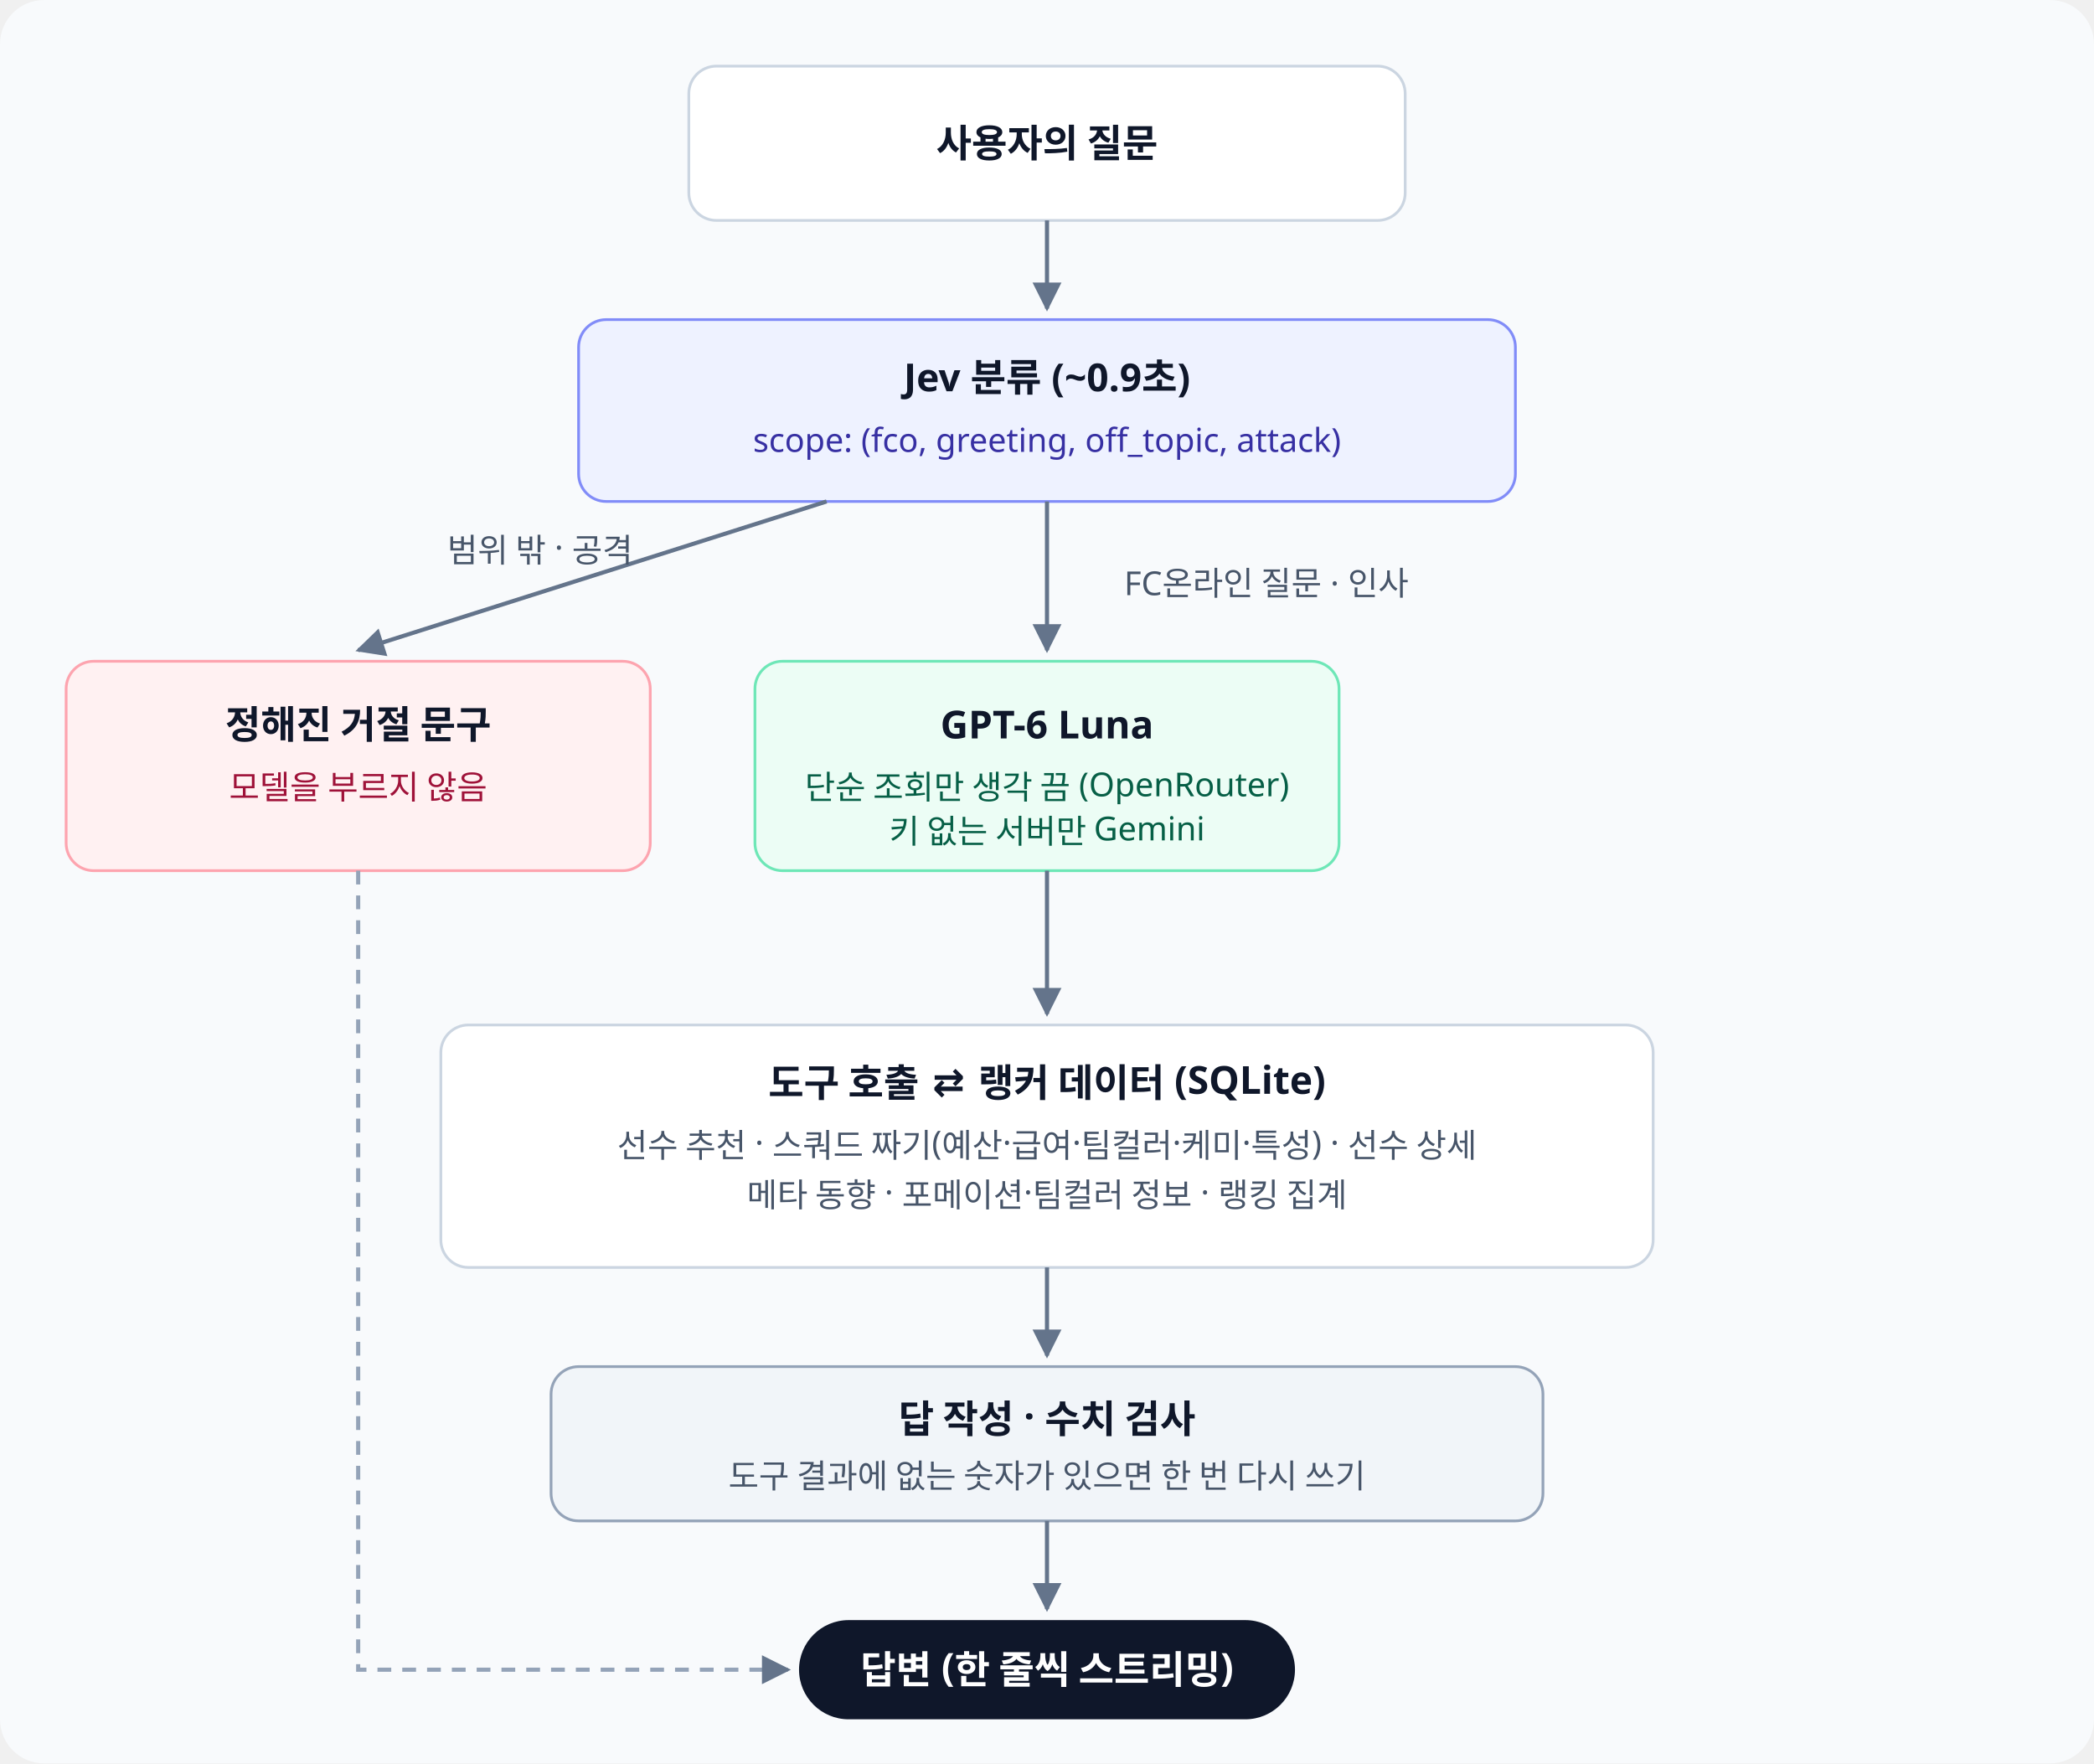
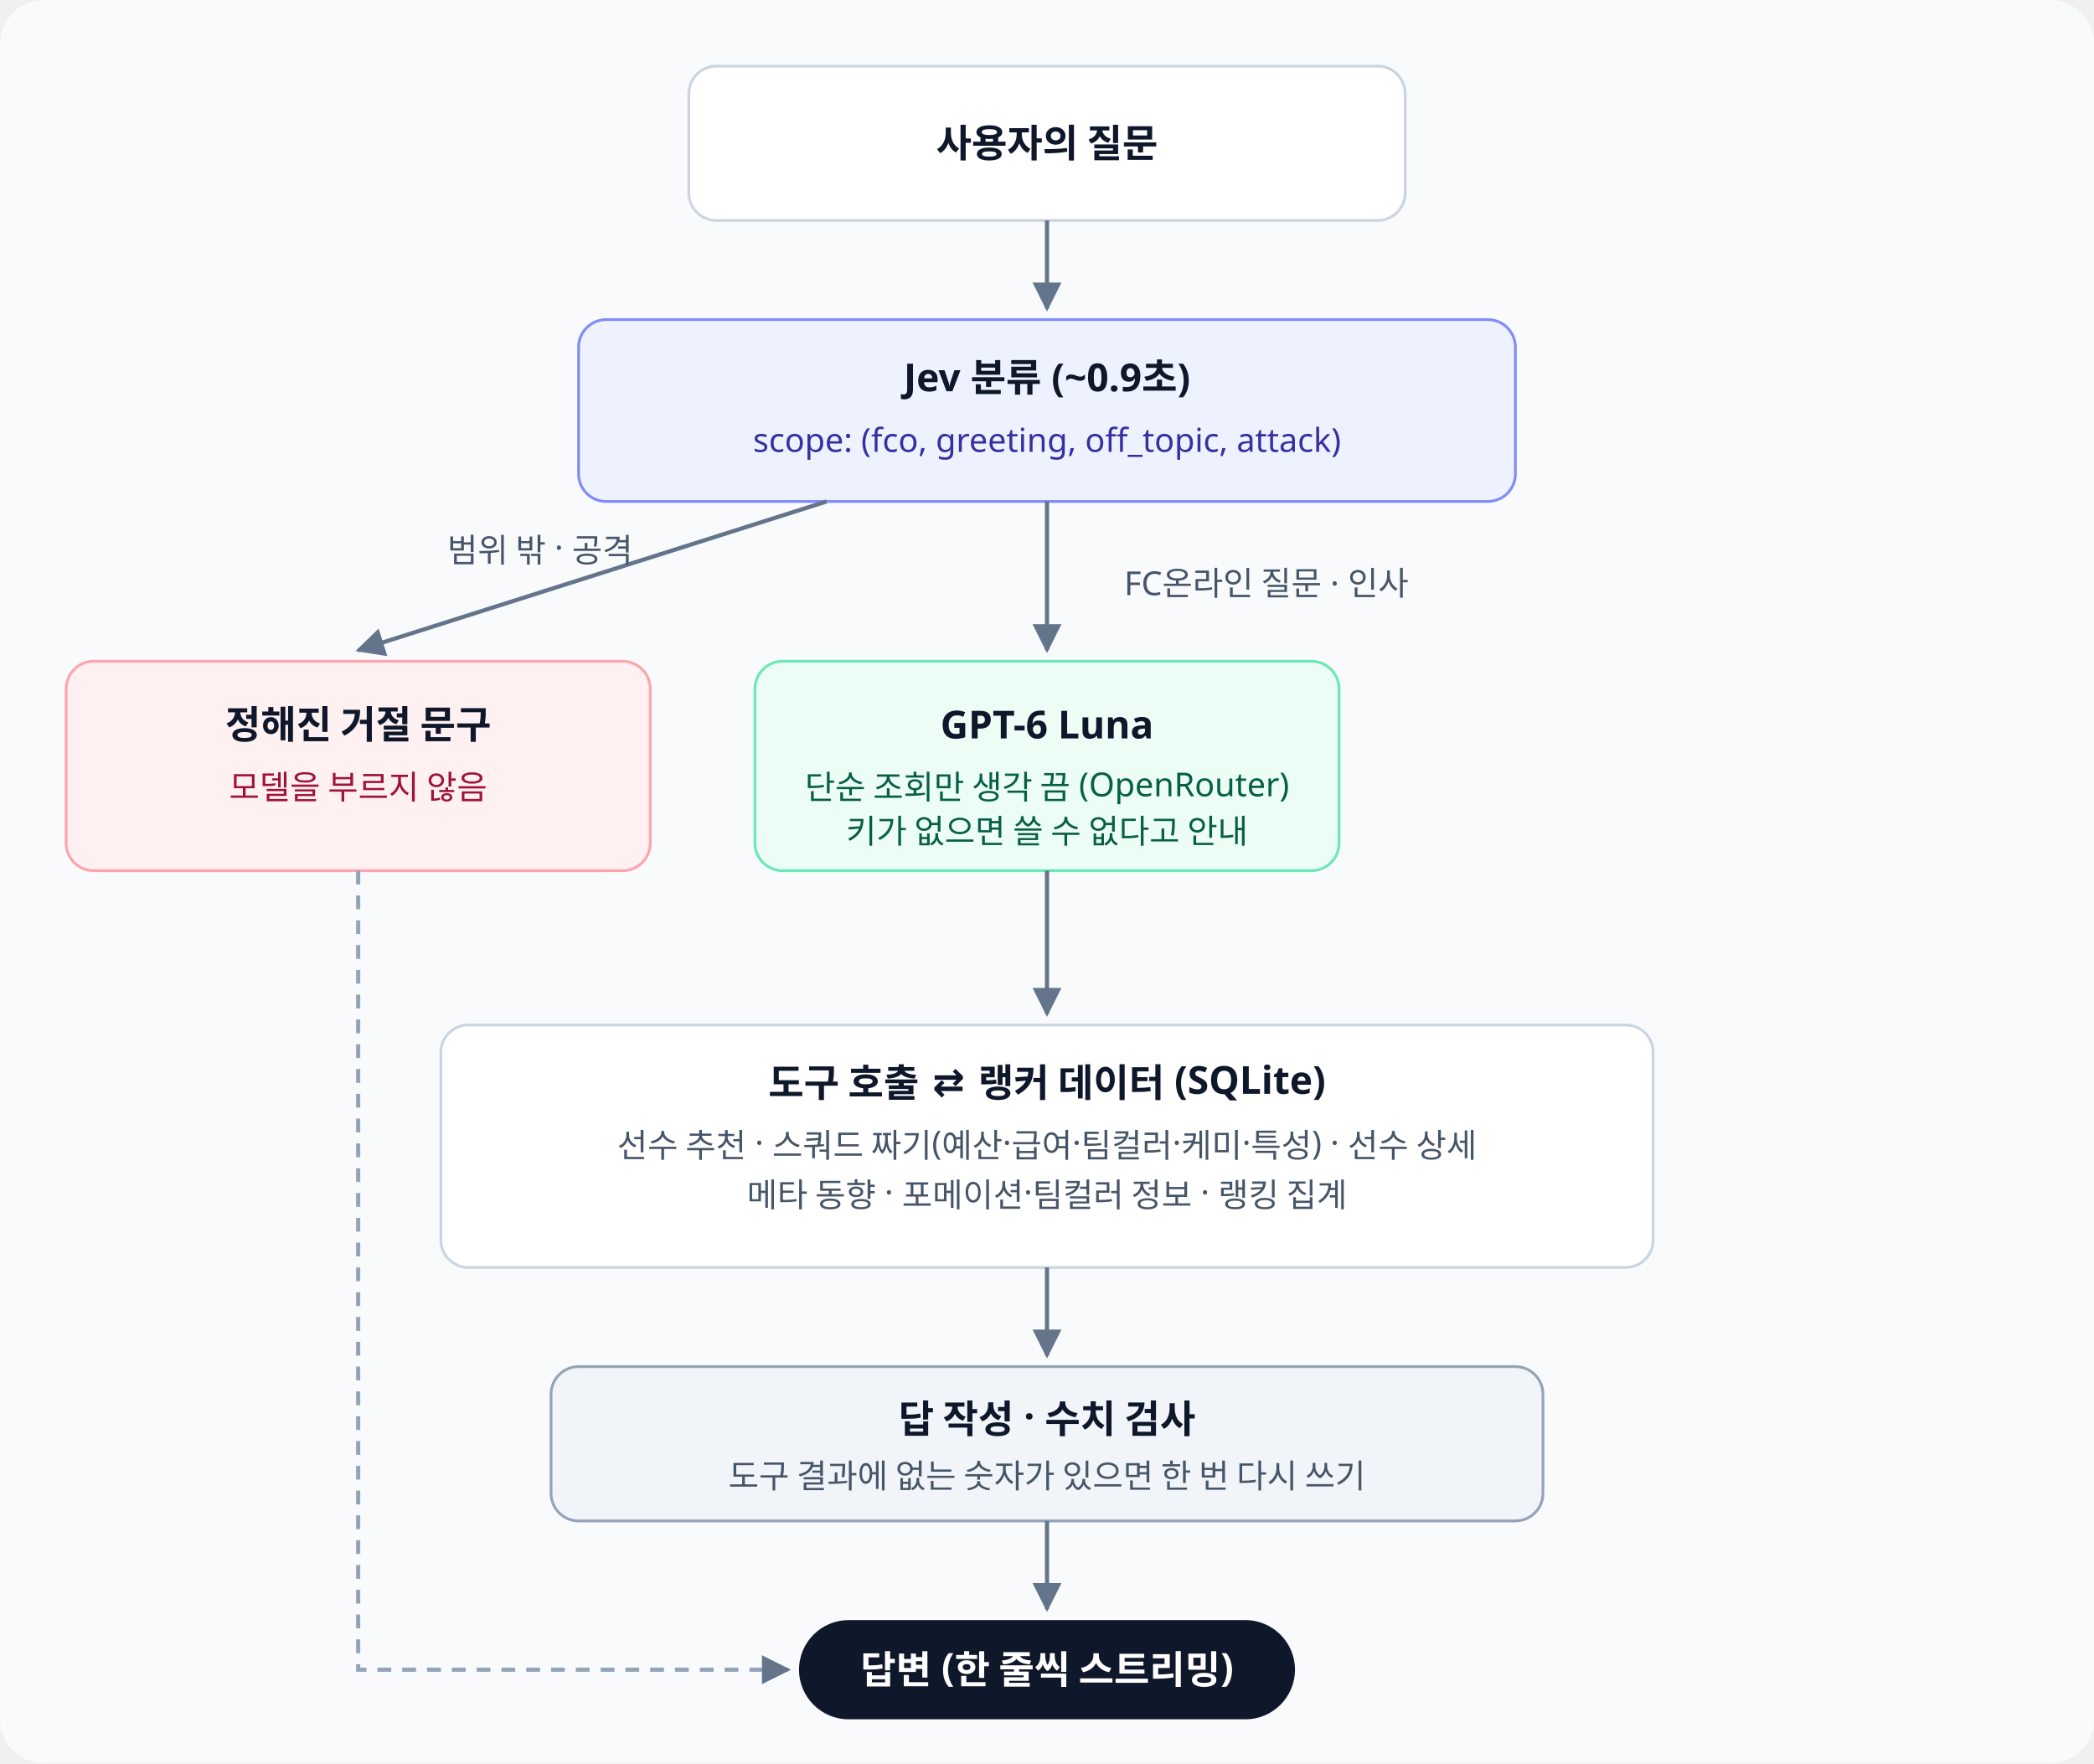
<svg xmlns="http://www.w3.org/2000/svg" viewBox="0 0 760 640" width="760" height="640" font-family="'Apple SD Gothic Neo','Noto Sans KR','Malgun Gothic',sans-serif">
  <defs>
    <marker id="a" viewBox="0 0 10 10" refX="9" refY="5" markerWidth="7" markerHeight="7" orient="auto-start-reverse">
      <path d="M0 0L10 5L0 10z" fill="#64748b" />
    </marker>
  </defs>
  <rect width="760" height="640" rx="16" fill="#f8fafc" />
  <g font-size="14" fill="#0f172a">
    <rect x="250" y="24" width="260" height="56" rx="10" fill="#fff" stroke="#cbd5e1" />
    <text x="380" y="57" text-anchor="middle" font-weight="700">사용자의 질문</text>
    <path d="M380 80V112" stroke="#64748b" stroke-width="1.5" marker-end="url(#a)" />
    <rect x="210" y="116" width="340" height="66" rx="10" fill="#eef2ff" stroke="#818cf8" />
    <text x="380" y="142" text-anchor="middle" font-weight="700">Jev 분류 (~0.9초)</text>
    <text x="380" y="164" text-anchor="middle" font-size="12" fill="#3730a3">scope: (fco, greeting, off_topic, attack)</text>
    <path d="M300 182L130 236" stroke="#64748b" stroke-width="1.5" marker-end="url(#a)" />
    <path d="M380 182V236" stroke="#64748b" stroke-width="1.5" marker-end="url(#a)" />
    <text x="196" y="204" text-anchor="middle" font-size="12" fill="#475569">범위 밖 · 공격</text>
    <text x="408" y="216" font-size="12" fill="#475569">FC온라인 질문 · 인사</text>
    <rect x="24" y="240" width="212" height="76" rx="10" fill="#fff1f2" stroke="#fda4af" />
    <text x="130" y="268" text-anchor="middle" font-weight="700">정해진 거절 문구</text>
    <text x="130" y="290" text-anchor="middle" font-size="12" fill="#9f1239">모델을 부르지 않음</text>
    <rect x="274" y="240" width="212" height="76" rx="10" fill="#ecfdf5" stroke="#6ee7b7" />
    <text x="380" y="268" text-anchor="middle" font-weight="700">GPT-6 Luna</text>
    <text x="380" y="290" text-anchor="middle" font-size="12" fill="#065f46">단순 조회만 생각 끔 (OpenRouter)</text>
-     <text x="380" y="306" text-anchor="middle" font-size="12" fill="#065f46">키 없는 서버만 Gemini</text>
+     <text x="380" y="306" text-anchor="middle" font-size="12" fill="#065f46">키가 없으면 쓸 수 없다고 안내</text>
    <path d="M130 316V606H286" fill="none" stroke="#94a3b8" stroke-width="1.5" stroke-dasharray="5 4" marker-end="url(#a)" />
    <path d="M380 316V368" stroke="#64748b" stroke-width="1.5" marker-end="url(#a)" />
    <rect x="160" y="372" width="440" height="88" rx="10" fill="#fff" stroke="#cbd5e1" />
    <text x="380" y="398" text-anchor="middle" font-weight="700">도구 호출 ⇄ 랭커 데이터 (SQLite)</text>
    <text x="380" y="420" text-anchor="middle" font-size="12" fill="#475569">선수 추천 · 스쿼드 짜기(예산·급여·팀컬러·케미·특성) · 선수 상세</text>
    <text x="380" y="438" text-anchor="middle" font-size="12" fill="#475569">메타 동향 · 포메이션·팀컬러 정보 · 랭킹 집계</text>
    <path d="M380 460V492" stroke="#64748b" stroke-width="1.5" marker-end="url(#a)" />
    <rect x="200" y="496" width="360" height="56" rx="10" fill="#f1f5f9" stroke="#94a3b8" />
    <text x="380" y="520" text-anchor="middle" font-weight="700">답 작성 · 수치 검사</text>
    <text x="380" y="540" text-anchor="middle" font-size="12" fill="#475569">도구 결과에 없는 숫자가 있으면 한 번 다시 쓰기</text>
    <path d="M380 552V584" stroke="#64748b" stroke-width="1.5" marker-end="url(#a)" />
    <rect x="290" y="588" width="180" height="36" rx="18" fill="#0f172a" />
    <text x="380" y="611" text-anchor="middle" font-weight="700" fill="#fff">답변 (한 줄씩 스트리밍)</text>
  </g>
</svg>
